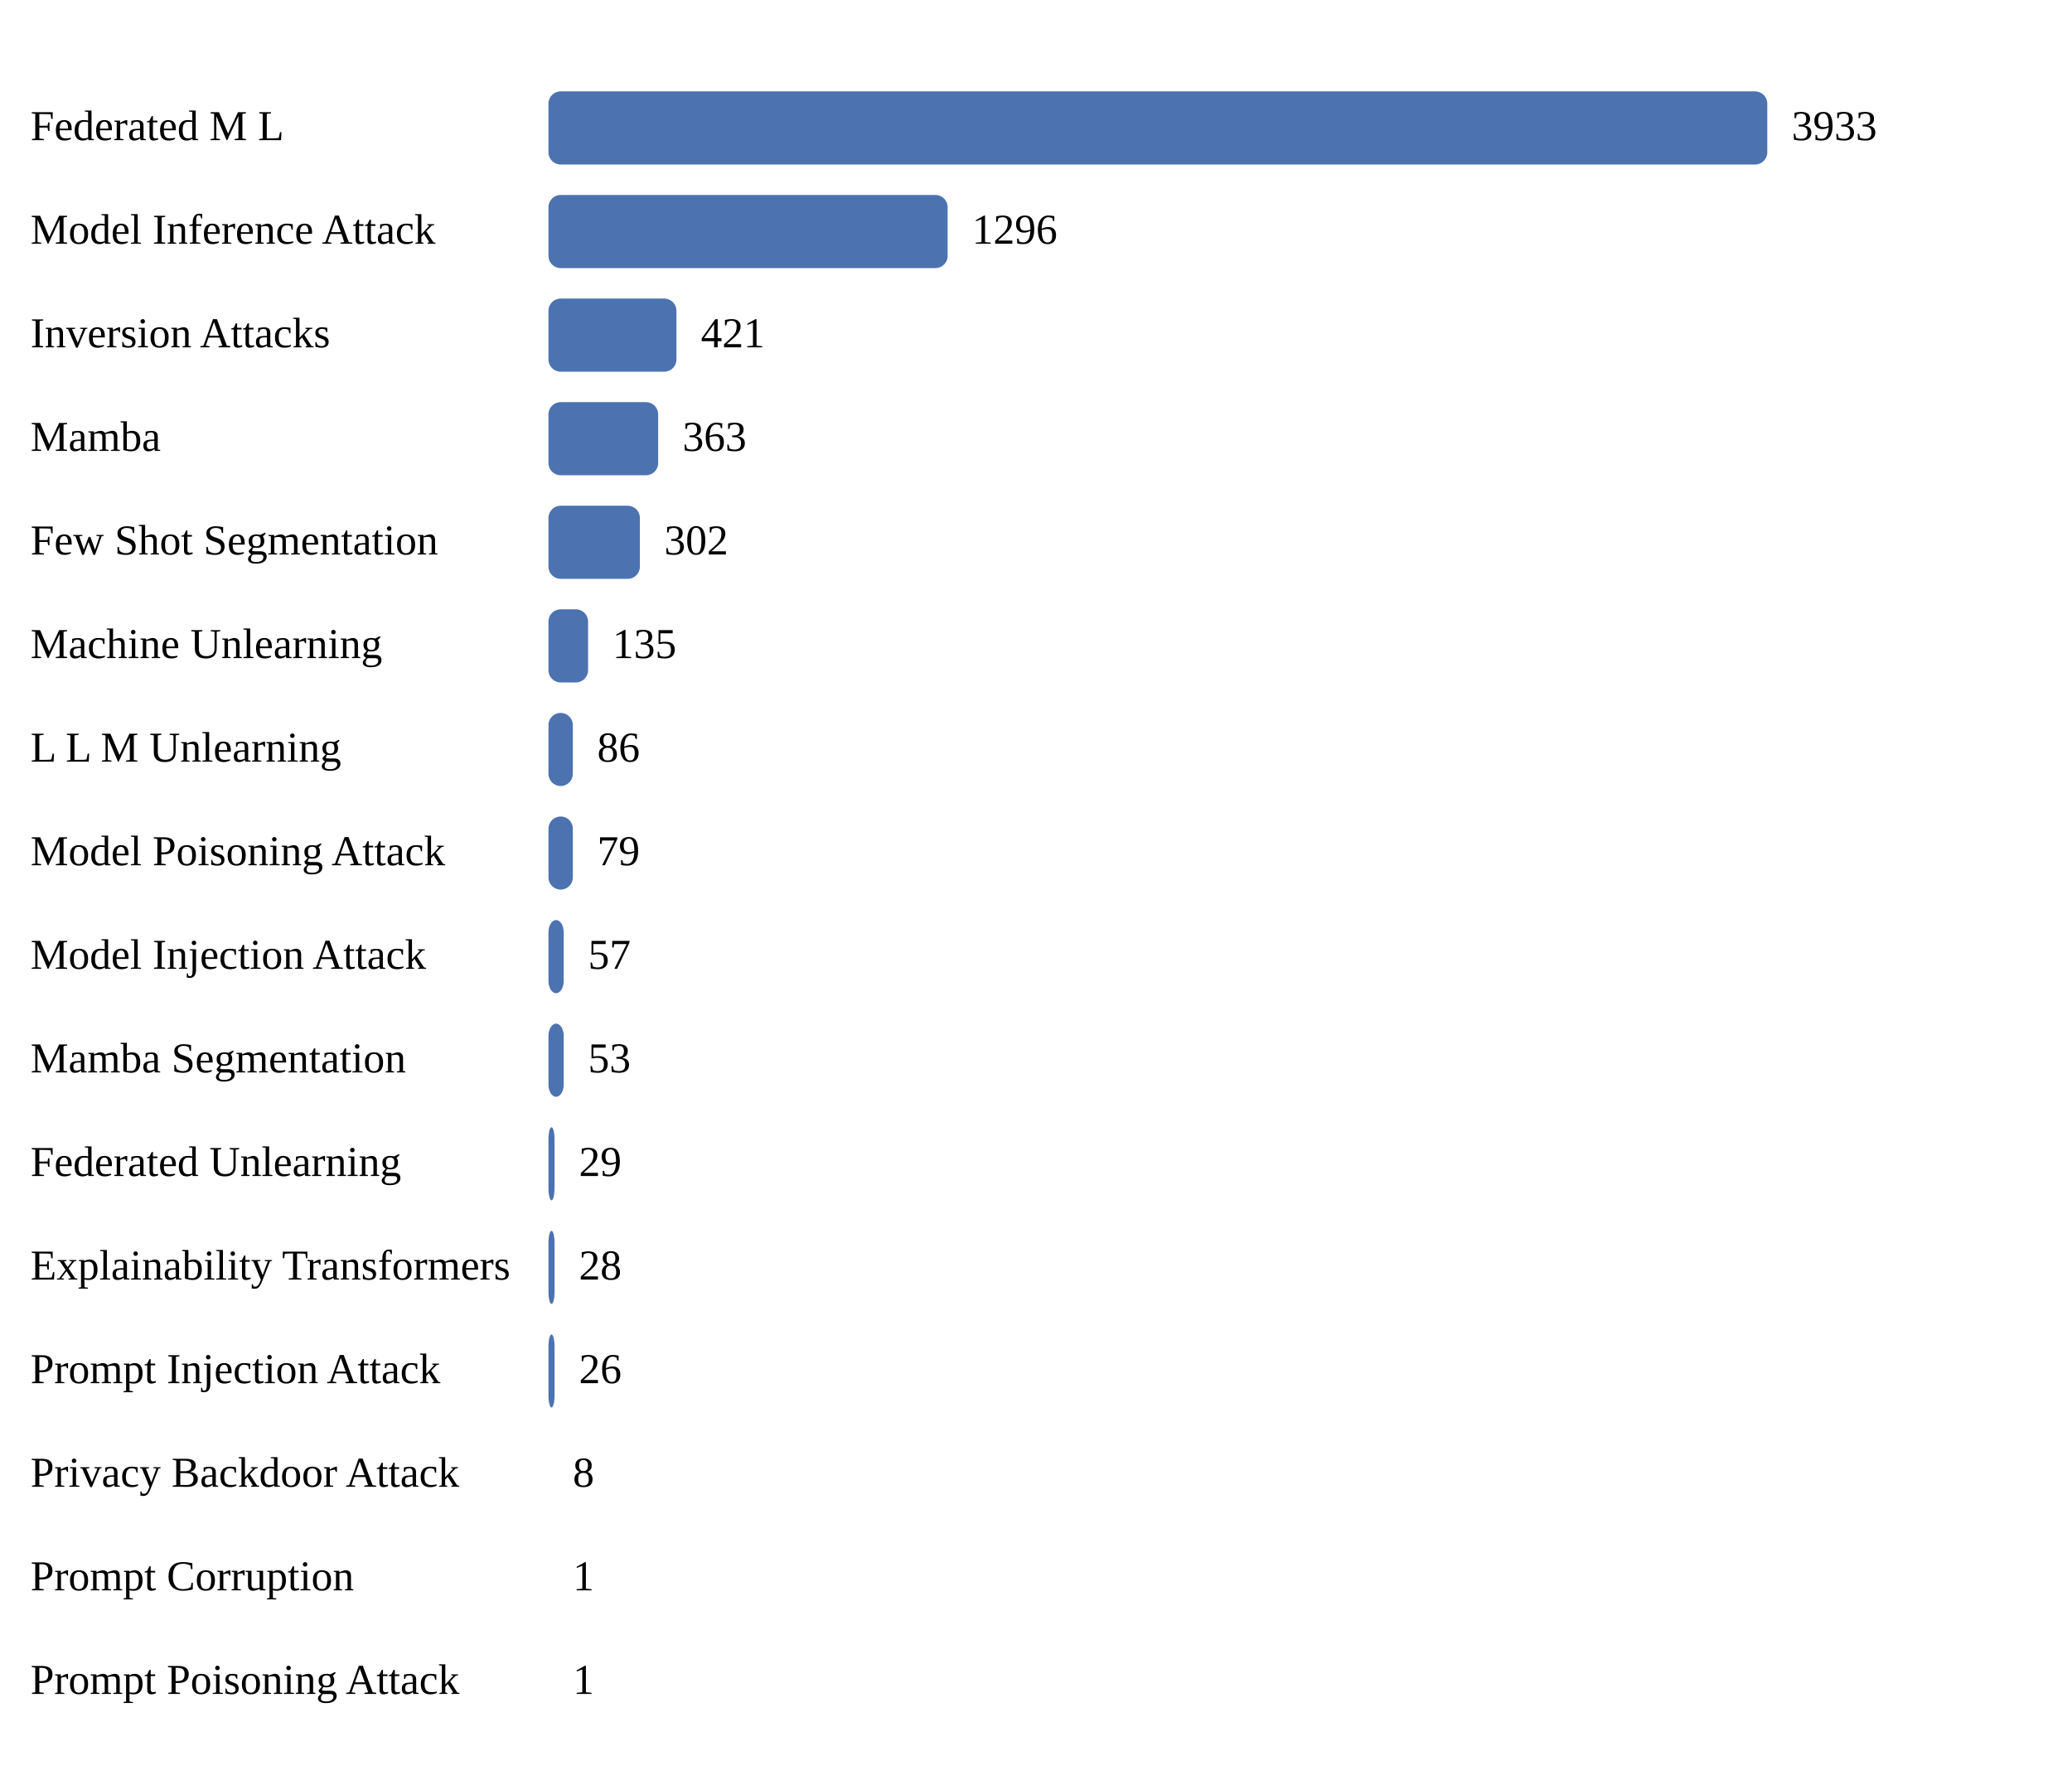
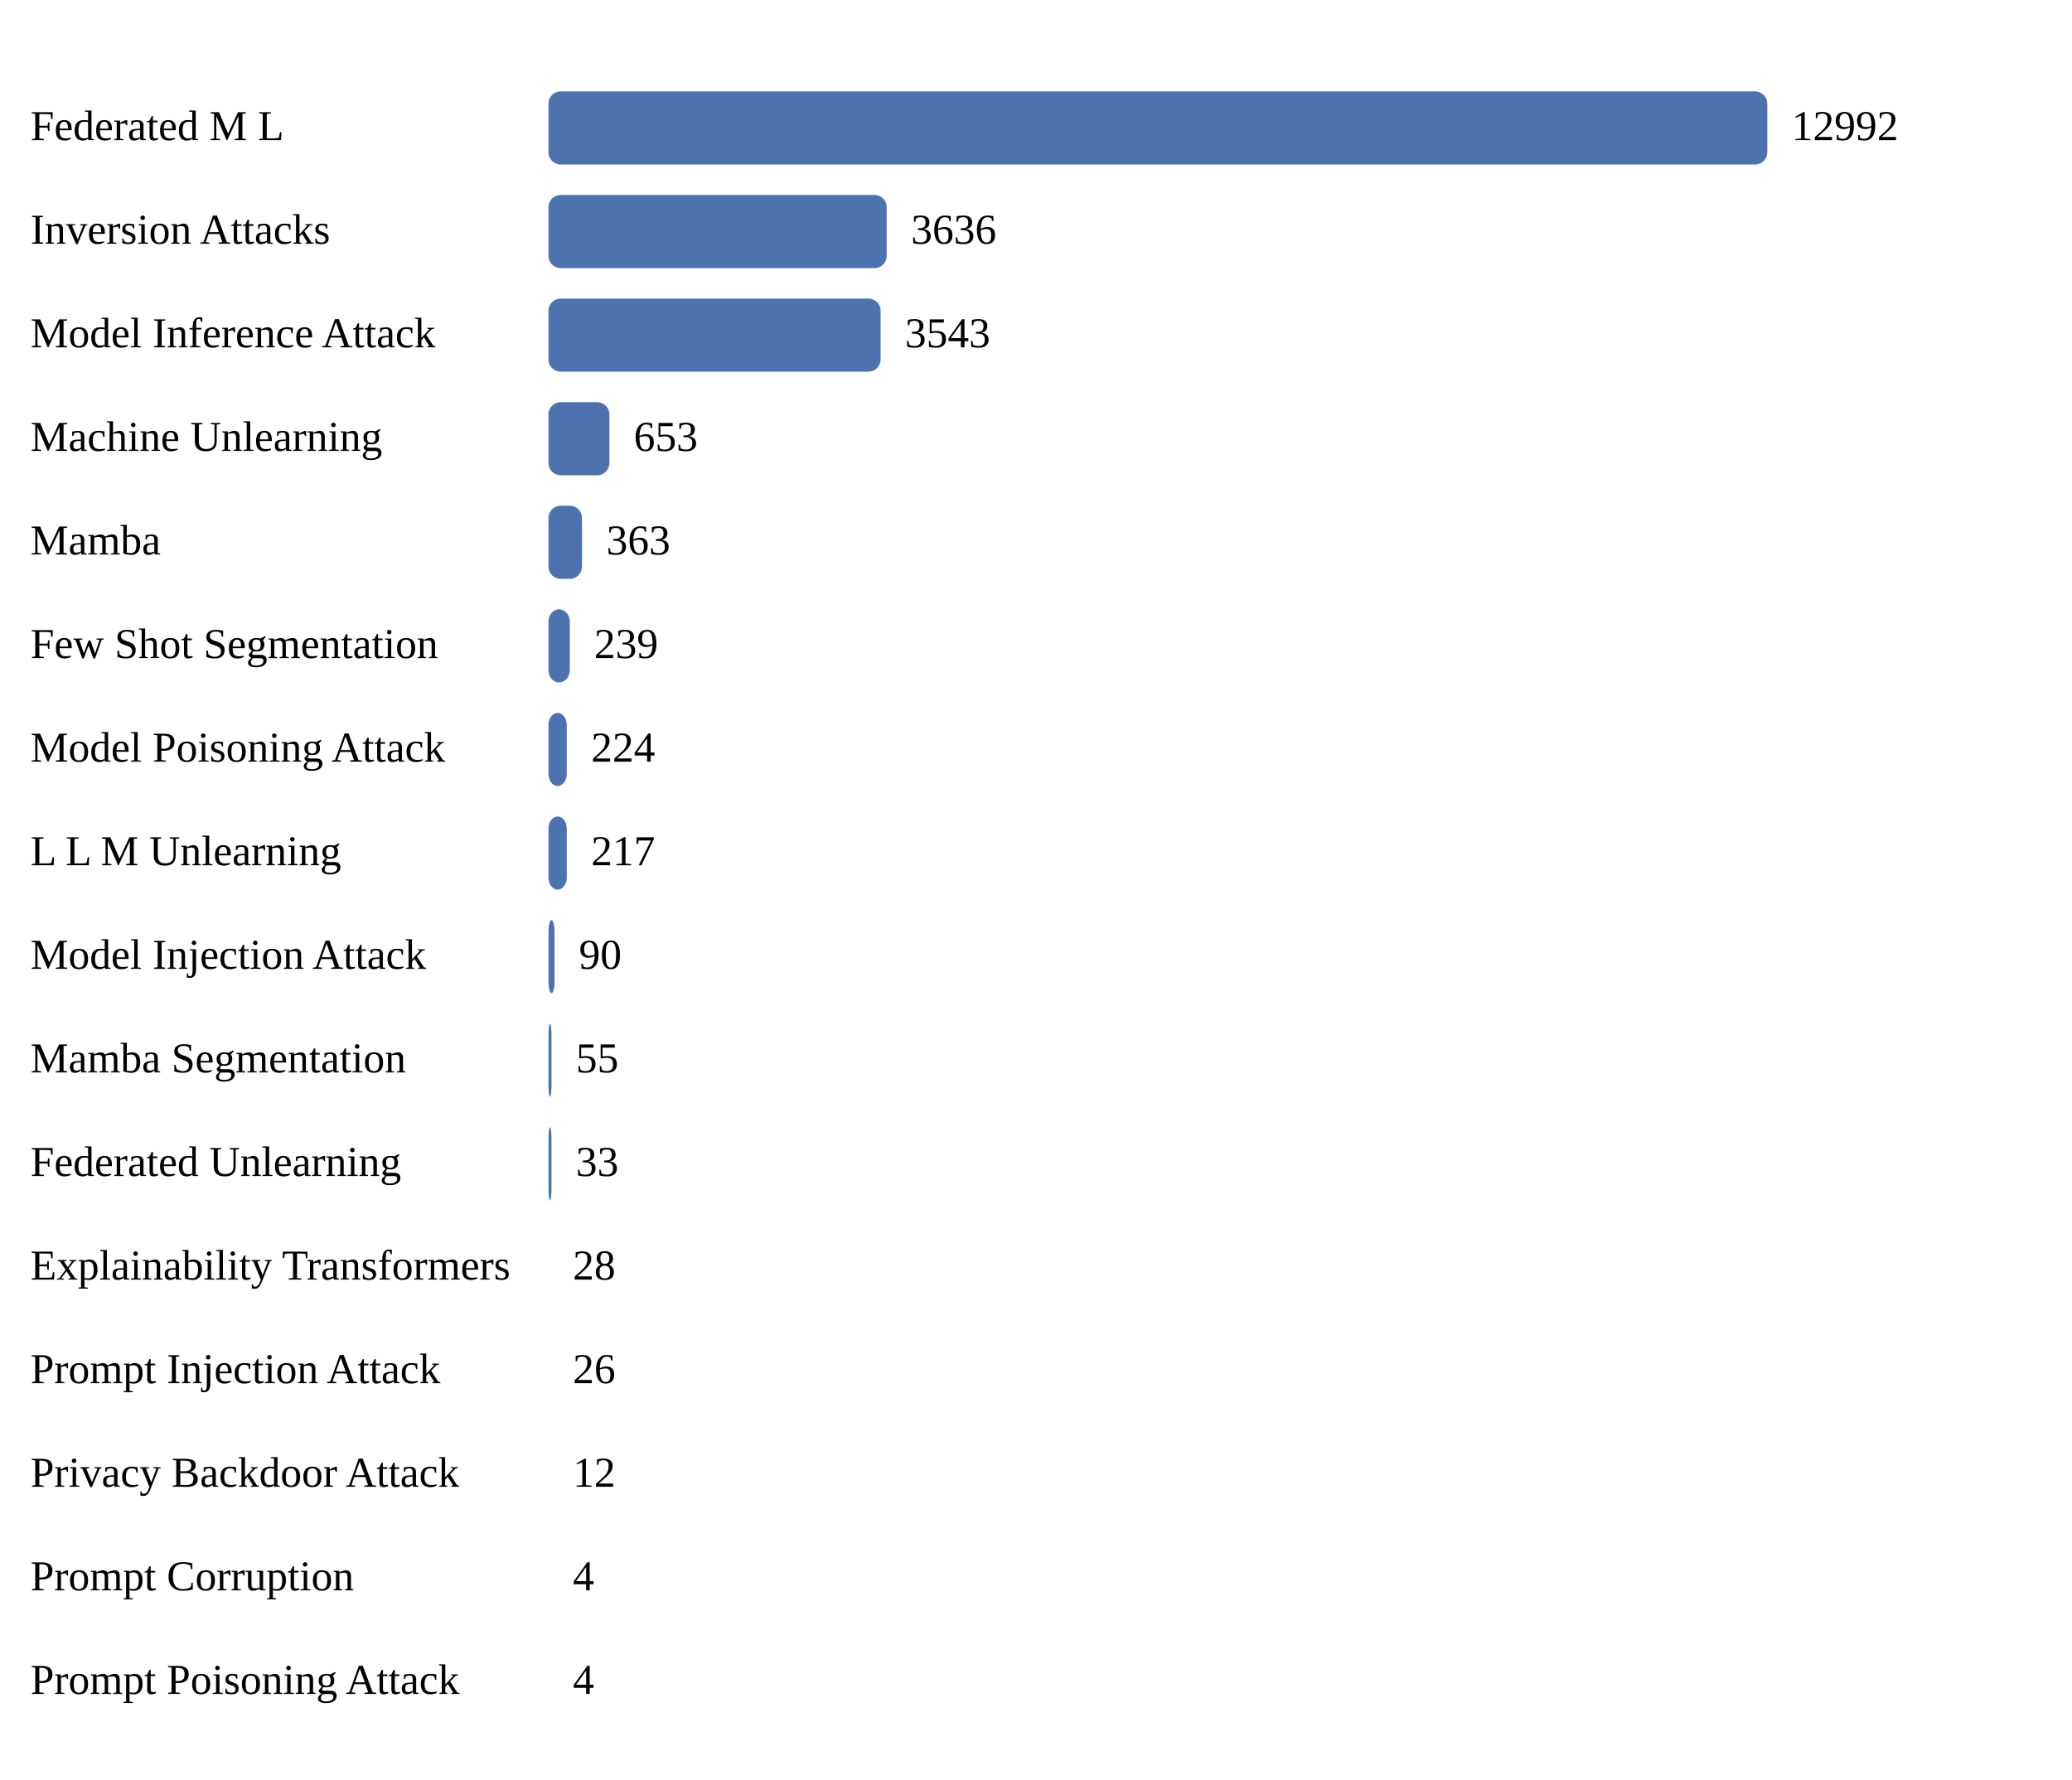
<svg xmlns="http://www.w3.org/2000/svg" width="680" height="584">
  <style>
text { font-family: Times New Roman, sans-serif; }
</style>
  <text x="10" y="46" font-size="14">Federated M L</text>
  <rect x="180" y="30" width="400" height="24" fill="#4c72b0" rx="4" />
-   <text x="588" y="46" font-size="14">3933</text>
-   <text x="10" y="80" font-size="14">Model Inference Attack</text>
-   <rect x="180" y="64" width="131" height="24" fill="#4c72b0" rx="4" />
-   <text x="319" y="80" font-size="14">1296</text>
-   <text x="10" y="114" font-size="14">Inversion Attacks</text>
-   <rect x="180" y="98" width="42" height="24" fill="#4c72b0" rx="4" />
-   <text x="230" y="114" font-size="14">421</text>
-   <text x="10" y="148" font-size="14">Mamba</text>
-   <rect x="180" y="132" width="36" height="24" fill="#4c72b0" rx="4" />
-   <text x="224" y="148" font-size="14">363</text>
-   <text x="10" y="182" font-size="14">Few Shot Segmentation</text>
-   <rect x="180" y="166" width="30" height="24" fill="#4c72b0" rx="4" />
-   <text x="218" y="182" font-size="14">302</text>
-   <text x="10" y="216" font-size="14">Machine Unlearning</text>
-   <rect x="180" y="200" width="13" height="24" fill="#4c72b0" rx="4" />
-   <text x="201" y="216" font-size="14">135</text>
-   <text x="10" y="250" font-size="14">L L M Unlearning</text>
-   <rect x="180" y="234" width="8" height="24" fill="#4c72b0" rx="4" />
-   <text x="196" y="250" font-size="14">86</text>
-   <text x="10" y="284" font-size="14">Model Poisoning Attack</text>
-   <rect x="180" y="268" width="8" height="24" fill="#4c72b0" rx="4" />
-   <text x="196" y="284" font-size="14">79</text>
+   <text x="588" y="46" font-size="14">12992</text>
+   <text x="10" y="80" font-size="14">Inversion Attacks</text>
+   <rect x="180" y="64" width="111" height="24" fill="#4c72b0" rx="4" />
+   <text x="299" y="80" font-size="14">3636</text>
+   <text x="10" y="114" font-size="14">Model Inference Attack</text>
+   <rect x="180" y="98" width="109" height="24" fill="#4c72b0" rx="4" />
+   <text x="297" y="114" font-size="14">3543</text>
+   <text x="10" y="148" font-size="14">Machine Unlearning</text>
+   <rect x="180" y="132" width="20" height="24" fill="#4c72b0" rx="4" />
+   <text x="208" y="148" font-size="14">653</text>
+   <text x="10" y="182" font-size="14">Mamba</text>
+   <rect x="180" y="166" width="11" height="24" fill="#4c72b0" rx="4" />
+   <text x="199" y="182" font-size="14">363</text>
+   <text x="10" y="216" font-size="14">Few Shot Segmentation</text>
+   <rect x="180" y="200" width="7" height="24" fill="#4c72b0" rx="4" />
+   <text x="195" y="216" font-size="14">239</text>
+   <text x="10" y="250" font-size="14">Model Poisoning Attack</text>
+   <rect x="180" y="234" width="6" height="24" fill="#4c72b0" rx="4" />
+   <text x="194" y="250" font-size="14">224</text>
+   <text x="10" y="284" font-size="14">L L M Unlearning</text>
+   <rect x="180" y="268" width="6" height="24" fill="#4c72b0" rx="4" />
+   <text x="194" y="284" font-size="14">217</text>
  <text x="10" y="318" font-size="14">Model Injection Attack</text>
-   <rect x="180" y="302" width="5" height="24" fill="#4c72b0" rx="4" />
-   <text x="193" y="318" font-size="14">57</text>
+   <rect x="180" y="302" width="2" height="24" fill="#4c72b0" rx="4" />
+   <text x="190" y="318" font-size="14">90</text>
  <text x="10" y="352" font-size="14">Mamba Segmentation</text>
-   <rect x="180" y="336" width="5" height="24" fill="#4c72b0" rx="4" />
-   <text x="193" y="352" font-size="14">53</text>
+   <rect x="180" y="336" width="1" height="24" fill="#4c72b0" rx="4" />
+   <text x="189" y="352" font-size="14">55</text>
  <text x="10" y="386" font-size="14">Federated Unlearning</text>
-   <rect x="180" y="370" width="2" height="24" fill="#4c72b0" rx="4" />
-   <text x="190" y="386" font-size="14">29</text>
+   <rect x="180" y="370" width="1" height="24" fill="#4c72b0" rx="4" />
+   <text x="189" y="386" font-size="14">33</text>
  <text x="10" y="420" font-size="14">Explainability Transformers</text>
-   <rect x="180" y="404" width="2" height="24" fill="#4c72b0" rx="4" />
-   <text x="190" y="420" font-size="14">28</text>
+   <rect x="180" y="404" width="0" height="24" fill="#4c72b0" rx="4" />
+   <text x="188" y="420" font-size="14">28</text>
  <text x="10" y="454" font-size="14">Prompt Injection Attack</text>
-   <rect x="180" y="438" width="2" height="24" fill="#4c72b0" rx="4" />
-   <text x="190" y="454" font-size="14">26</text>
+   <rect x="180" y="438" width="0" height="24" fill="#4c72b0" rx="4" />
+   <text x="188" y="454" font-size="14">26</text>
  <text x="10" y="488" font-size="14">Privacy Backdoor Attack</text>
  <rect x="180" y="472" width="0" height="24" fill="#4c72b0" rx="4" />
-   <text x="188" y="488" font-size="14">8</text>
+   <text x="188" y="488" font-size="14">12</text>
  <text x="10" y="522" font-size="14">Prompt Corruption</text>
  <rect x="180" y="506" width="0" height="24" fill="#4c72b0" rx="4" />
-   <text x="188" y="522" font-size="14">1</text>
+   <text x="188" y="522" font-size="14">4</text>
  <text x="10" y="556" font-size="14">Prompt Poisoning Attack</text>
  <rect x="180" y="540" width="0" height="24" fill="#4c72b0" rx="4" />
-   <text x="188" y="556" font-size="14">1</text>
+   <text x="188" y="556" font-size="14">4</text>
</svg>
